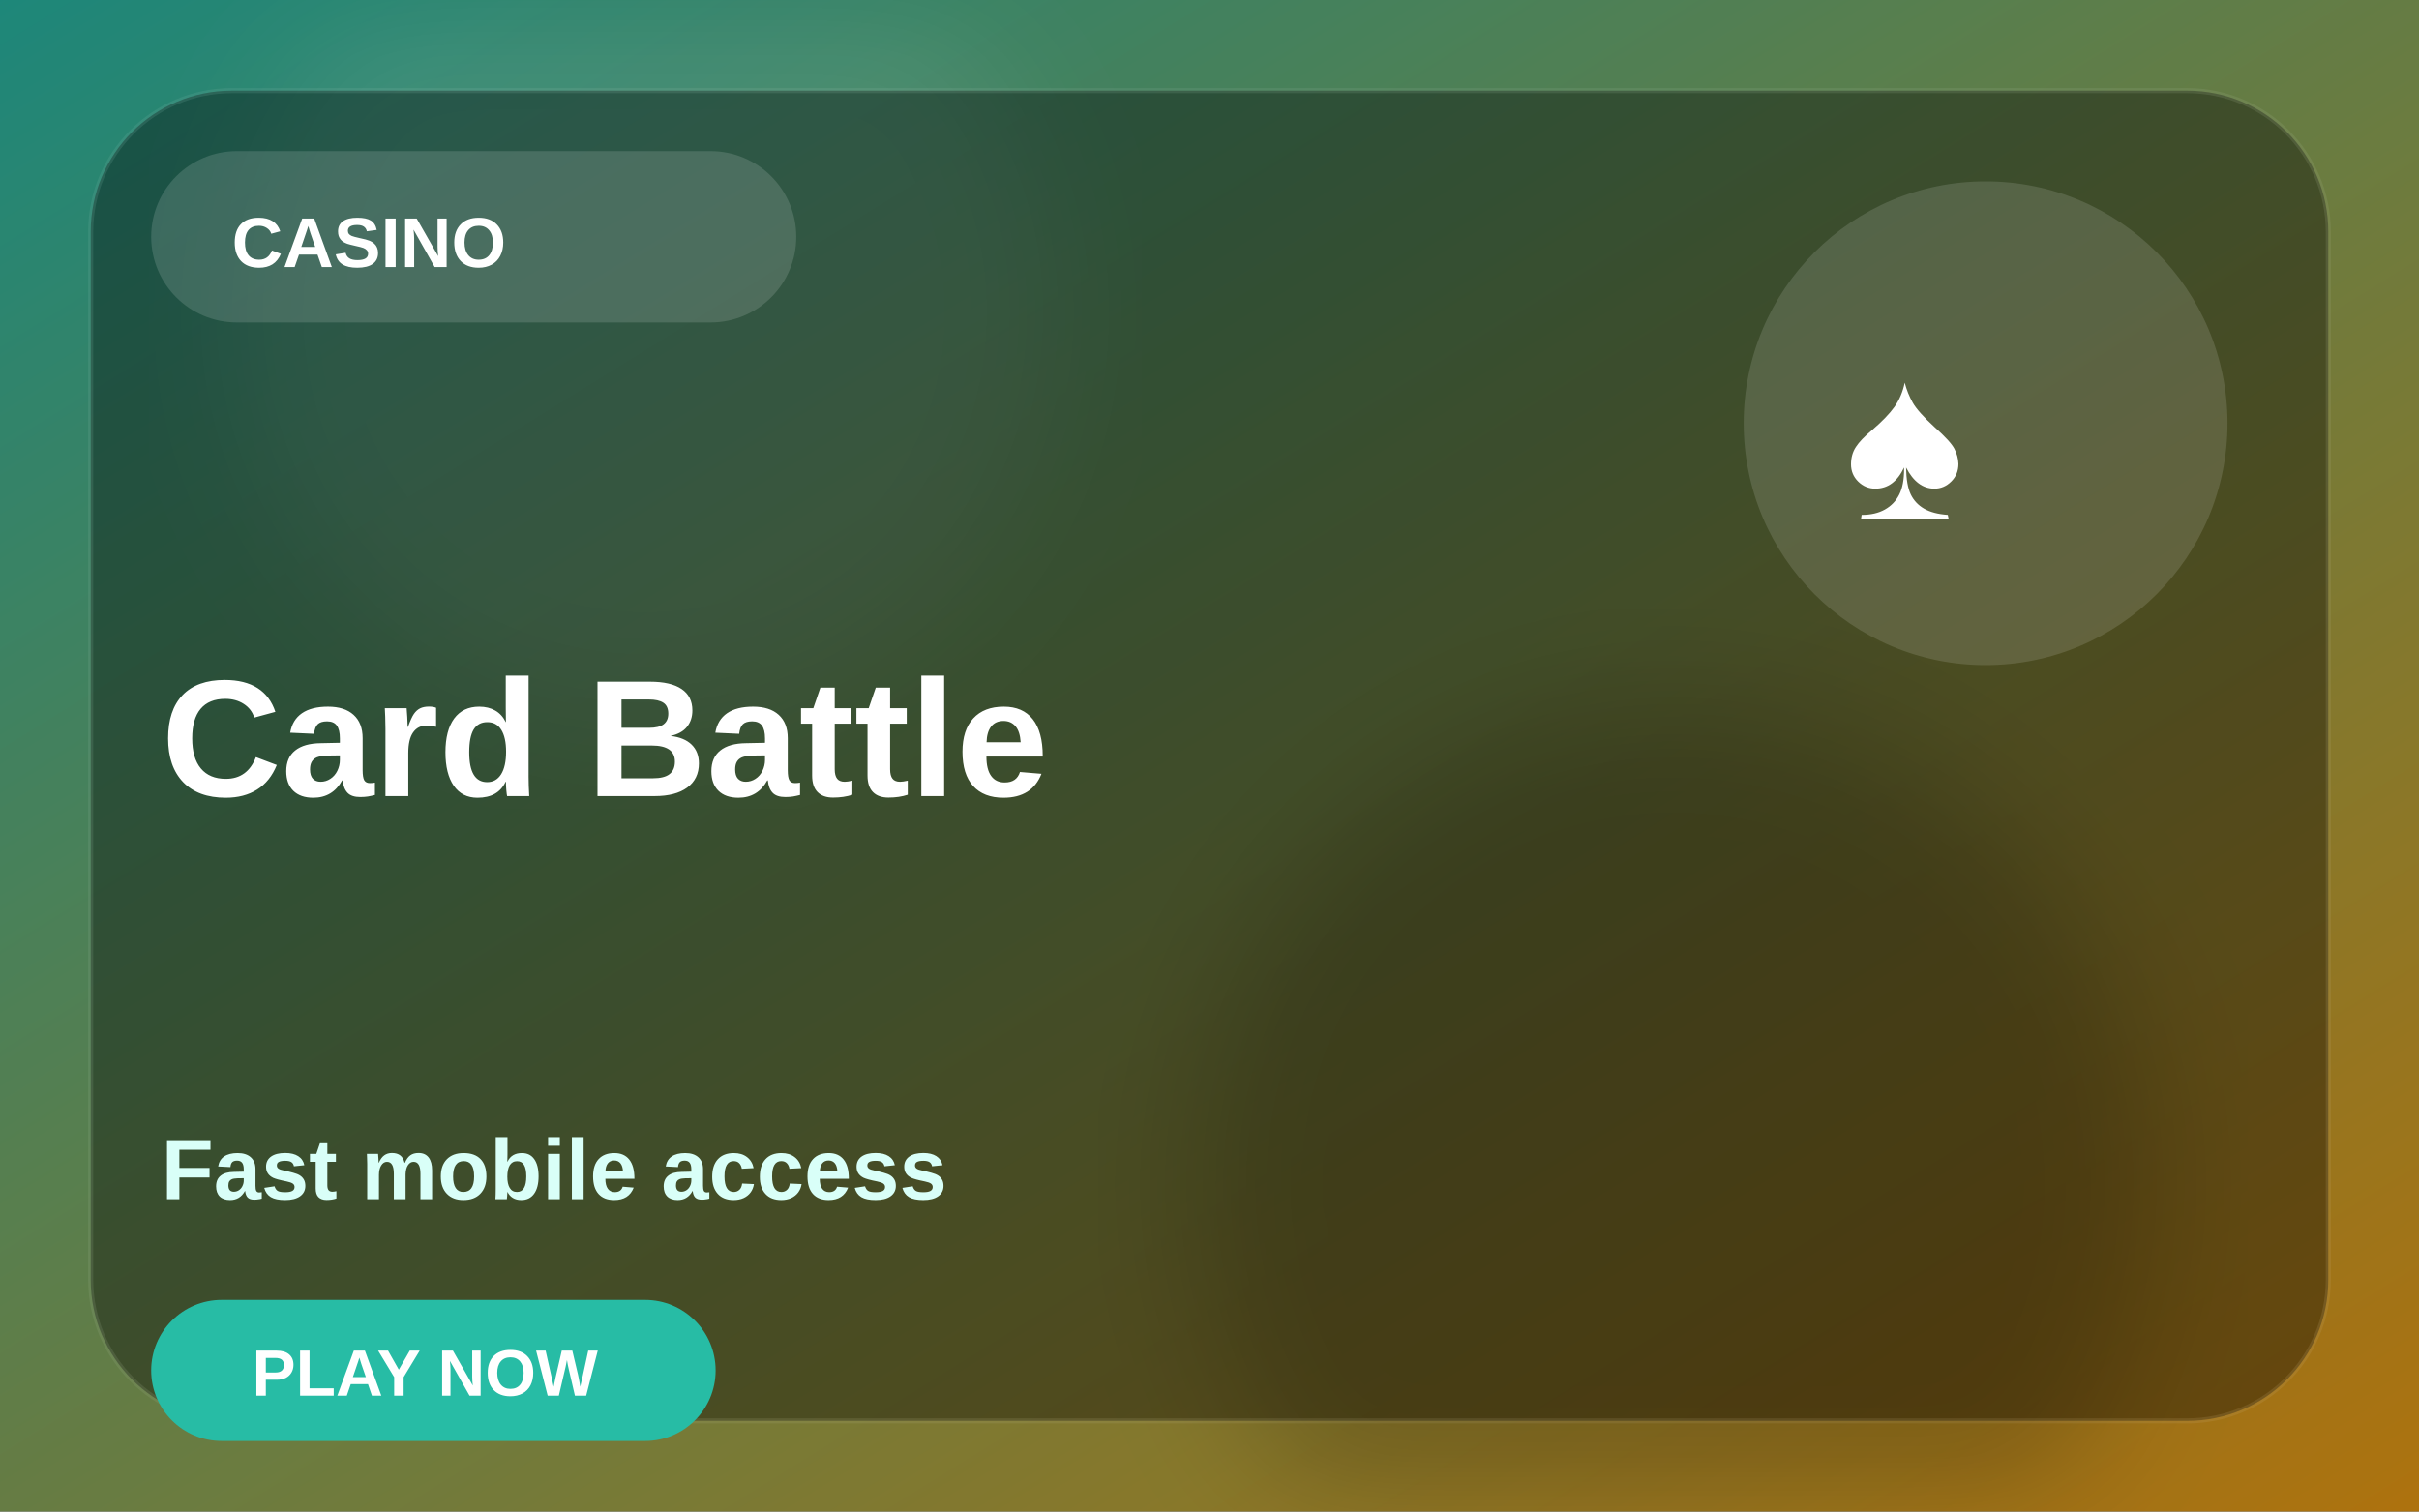
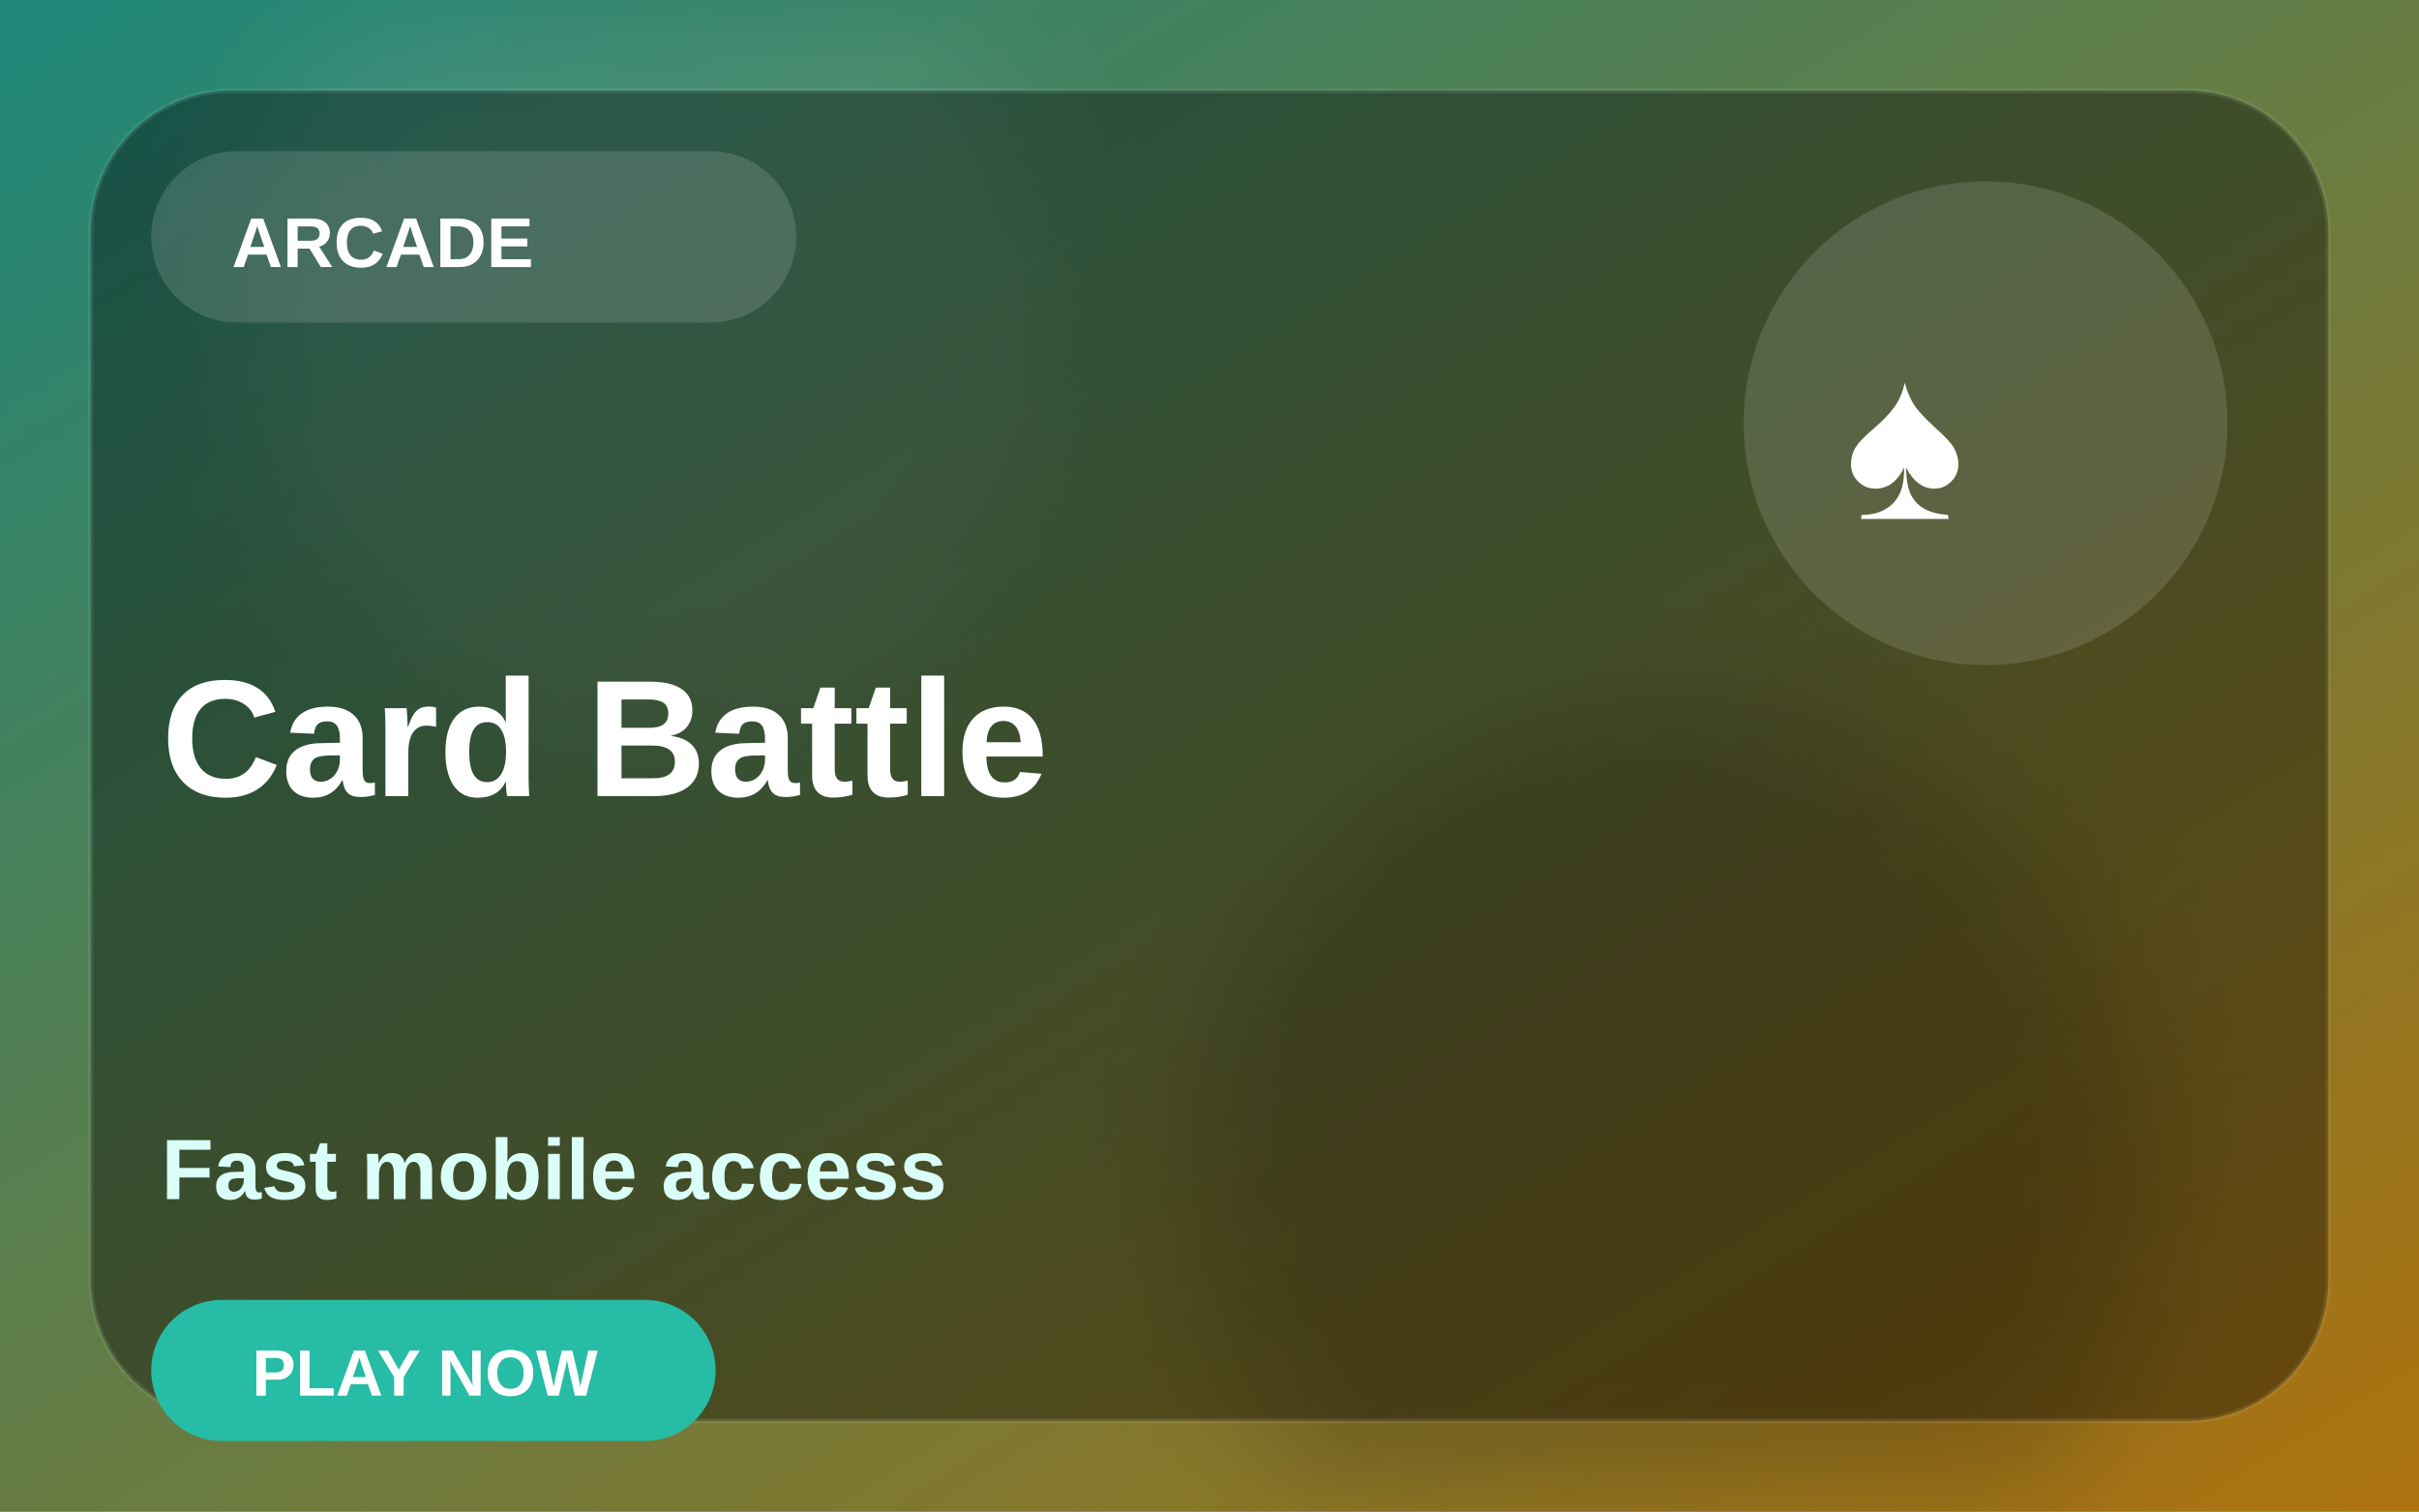
<svg xmlns="http://www.w3.org/2000/svg" width="480" height="300" viewBox="0 0 480 300">
  <defs>
    <linearGradient id="g" x1="0" y1="0" x2="1" y2="1">
      <stop offset="0" stop-color="#27bca5" />
      <stop offset="1" stop-color="#f59e0b" />
    </linearGradient>
    <filter id="b">
      <feGaussianBlur stdDeviation="12" />
    </filter>
  </defs>
  <rect width="480" height="300" fill="#070b14" />
  <rect width="480" height="300" fill="url(#g)" opacity=".7" />
  <circle cx="128" cy="62" r="82" fill="#fff" opacity=".08" filter="url(#b)" />
  <circle cx="332" cy="235" r="95" fill="#000" opacity=".18" filter="url(#b)" />
  <rect x="18" y="18" width="444" height="264" rx="28" fill="#000" opacity=".38" stroke="#fff" stroke-opacity=".18" />
  <rect x="30" y="30" width="128" height="34" rx="17" fill="#fff" opacity=".14" />
-   <text x="46" y="53" font-family="Arial, sans-serif" font-size="14" font-weight="700" fill="#fff">CASINO</text>
+   <text x="46" y="53" font-family="Arial, sans-serif" font-size="14" font-weight="700" fill="#fff">ARCADE</text>
  <circle cx="394" cy="84" r="48" fill="#fff" opacity=".13" />
  <text x="366" y="103" font-family="Arial, sans-serif" font-size="45" font-weight="700" fill="#fff">♠</text>
  <text x="32" y="158" font-family="Arial, sans-serif" font-size="33" font-weight="900" fill="#fff">Card Battle</text>
  <text x="32" y="238" font-family="Arial, sans-serif" font-size="17" font-weight="700" fill="#d9fff8">Fast mobile access</text>
  <rect x="30" y="258" width="112" height="28" rx="14" fill="#27bca5" />
  <text x="50" y="277" font-family="Arial, sans-serif" font-size="13" font-weight="800" fill="#fff">PLAY NOW</text>
</svg>
